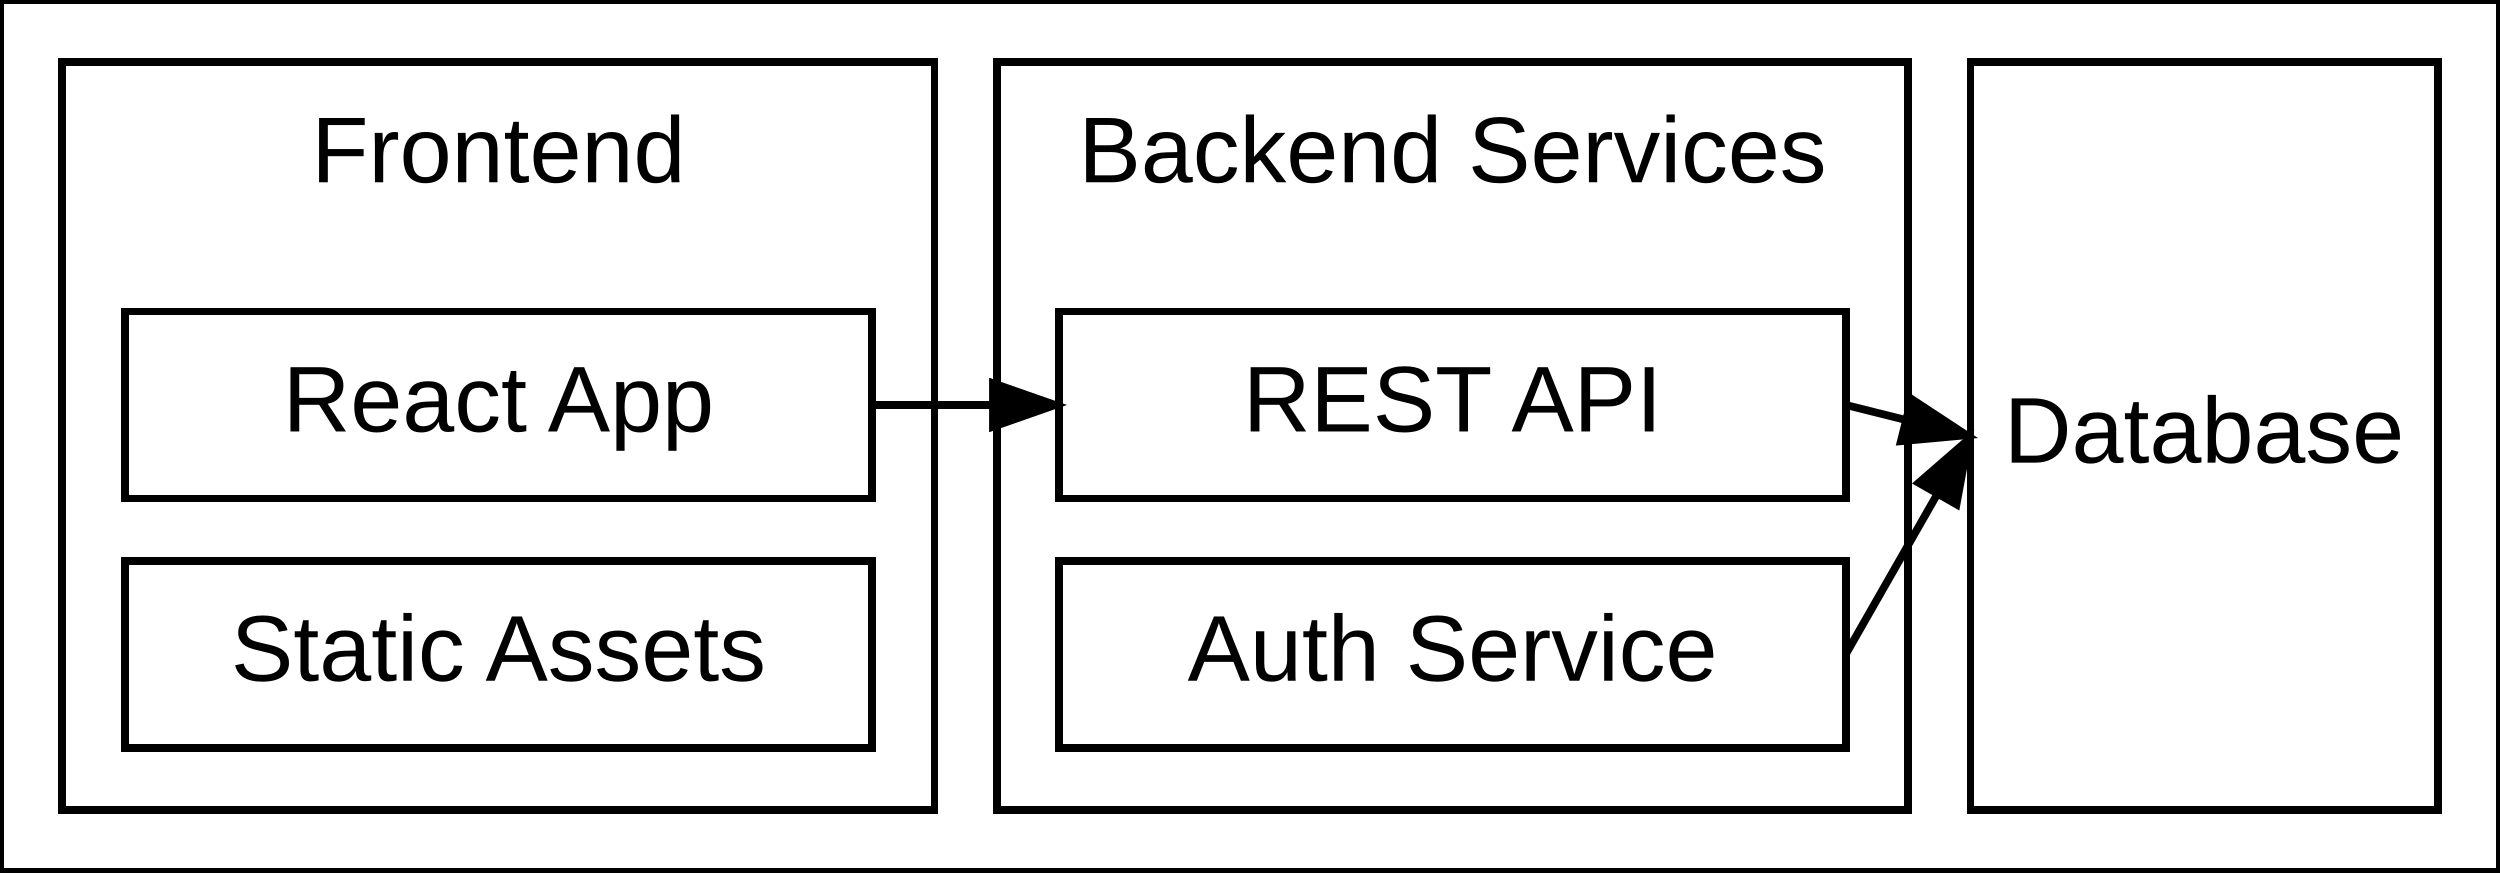
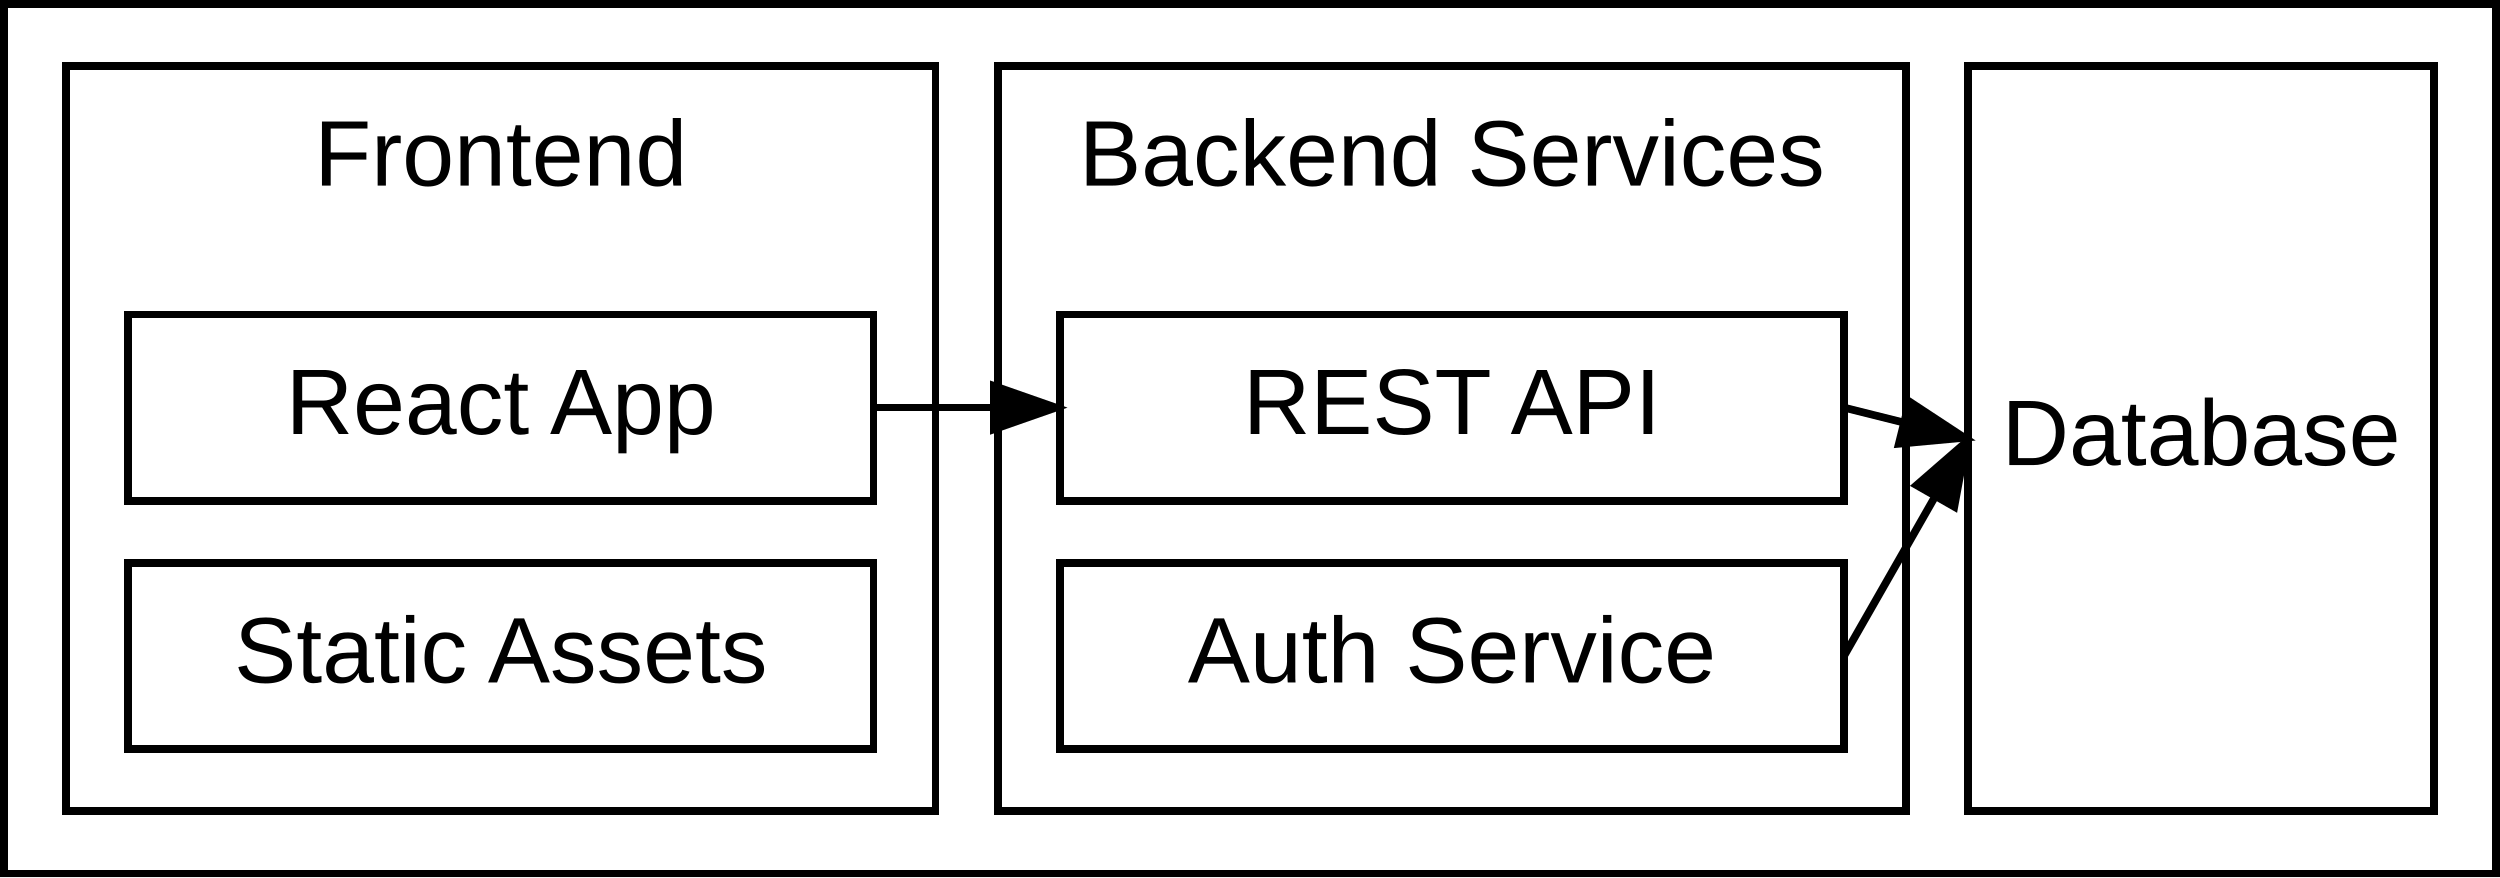
- <svg xmlns="http://www.w3.org/2000/svg" width="321" height="112">
+ <svg xmlns="http://www.w3.org/2000/svg" width="322" height="113" viewBox="-0.5 -0.5 322 113">
  <defs>
    <marker id="arrowhead" markerWidth="10" markerHeight="7" refX="9" refY="3.5" orient="auto" markerUnits="strokeWidth">
      <polygon points="0 0, 10 3.5, 0 7" fill="black" />
    </marker>
  </defs>
  <rect x="0" y="0" width="321" height="112" fill="white" stroke="black" stroke-width="1" shape-rendering="crispEdges" />
  <rect x="8" y="8" width="112" height="96" fill="white" stroke="black" stroke-width="1" shape-rendering="crispEdges" />
  <text x="64" y="20" text-anchor="middle" dominant-baseline="middle" font-family="Arial" font-size="12">Frontend</text>
  <rect x="16" y="40" width="96" height="24" fill="white" stroke="black" stroke-width="1" shape-rendering="crispEdges" />
  <text x="64" y="52" text-anchor="middle" dominant-baseline="middle" font-family="Arial" font-size="12">React App</text>
  <rect x="16" y="72" width="96" height="24" fill="white" stroke="black" stroke-width="1" shape-rendering="crispEdges" />
  <text x="64" y="84" text-anchor="middle" dominant-baseline="middle" font-family="Arial" font-size="12">Static Assets</text>
  <rect x="128" y="8" width="117" height="96" fill="white" stroke="black" stroke-width="1" shape-rendering="crispEdges" />
  <text x="186.5" y="20" text-anchor="middle" dominant-baseline="middle" font-family="Arial" font-size="12">Backend Services</text>
  <rect x="136" y="40" width="101" height="24" fill="white" stroke="black" stroke-width="1" shape-rendering="crispEdges" />
  <text x="186.5" y="52" text-anchor="middle" dominant-baseline="middle" font-family="Arial" font-size="12">REST API</text>
  <rect x="136" y="72" width="101" height="24" fill="white" stroke="black" stroke-width="1" shape-rendering="crispEdges" />
  <text x="186.5" y="84" text-anchor="middle" dominant-baseline="middle" font-family="Arial" font-size="12">Auth Service</text>
  <rect x="253" y="8" width="60" height="96" fill="white" stroke="black" stroke-width="1" shape-rendering="crispEdges" />
  <text x="283" y="56" text-anchor="middle" dominant-baseline="middle" font-family="Arial" font-size="12">Database</text>
  <line x1="112" y1="52" x2="136" y2="52" stroke="black" stroke-width="1" shape-rendering="crispEdges" marker-end="url(#arrowhead)" />
  <line x1="237" y1="52" x2="253" y2="56" stroke="black" stroke-width="1" marker-end="url(#arrowhead)" />
  <line x1="237" y1="84" x2="253" y2="56" stroke="black" stroke-width="1" marker-end="url(#arrowhead)" />
</svg>
